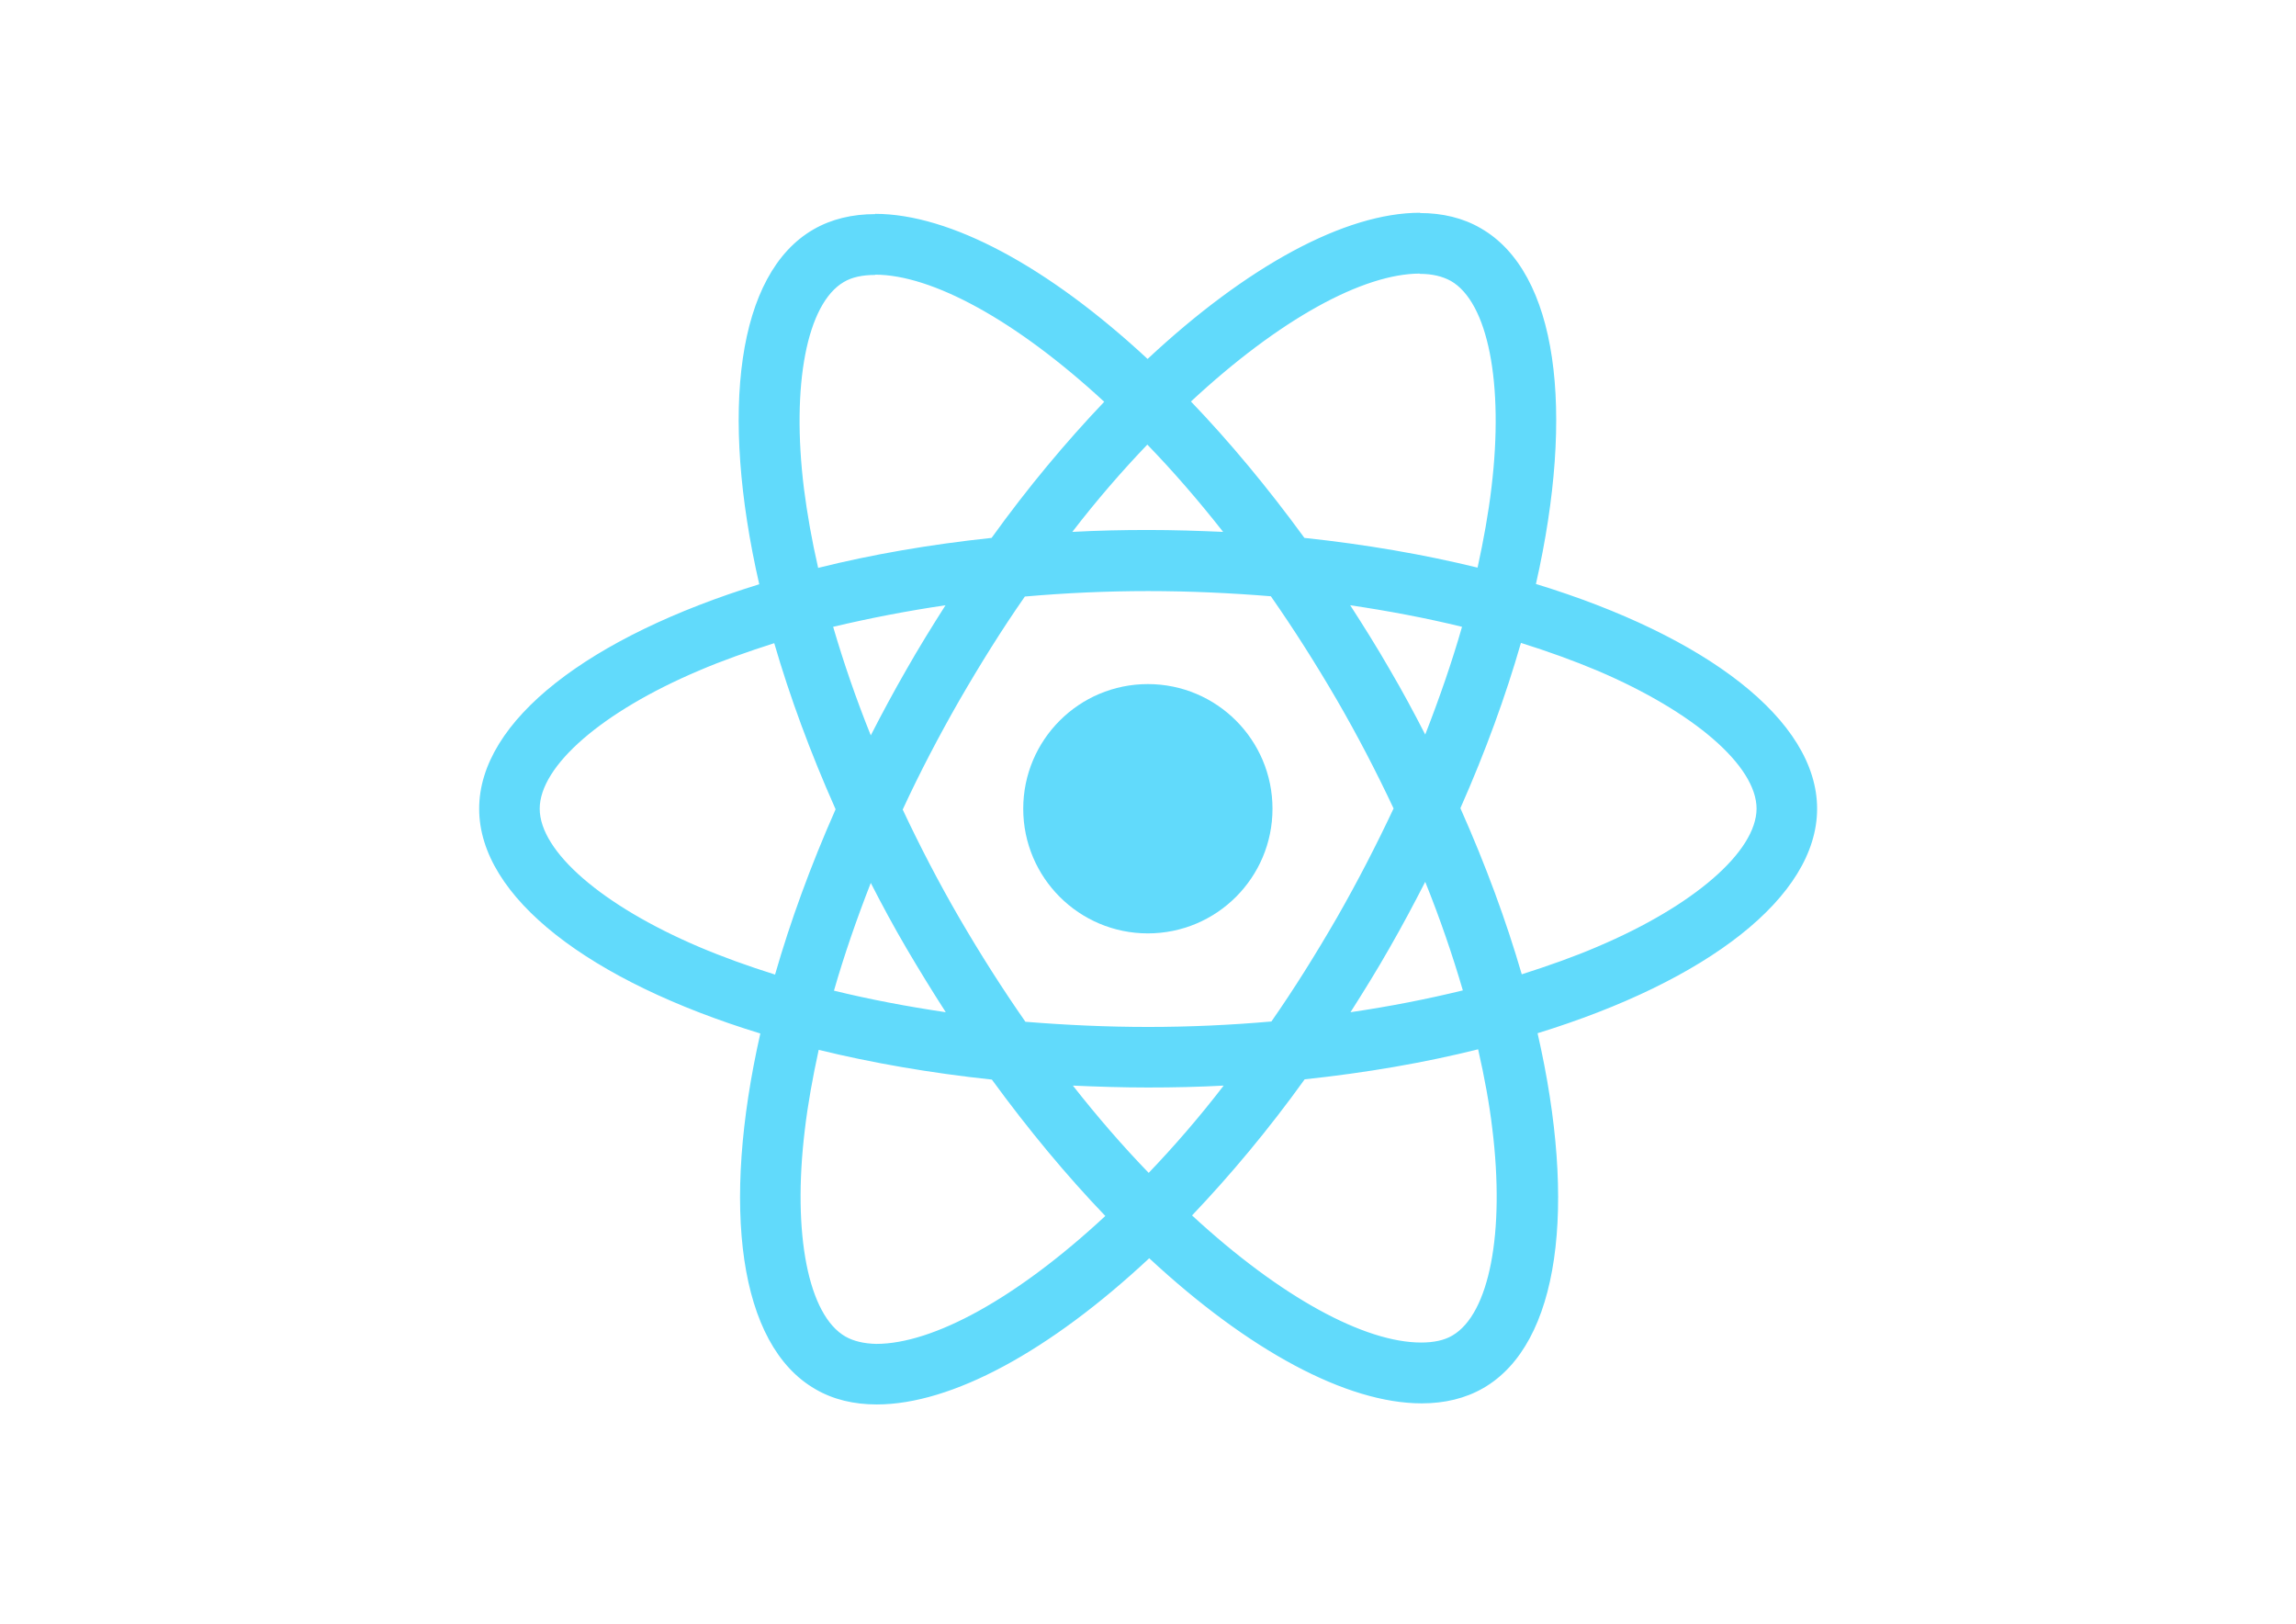
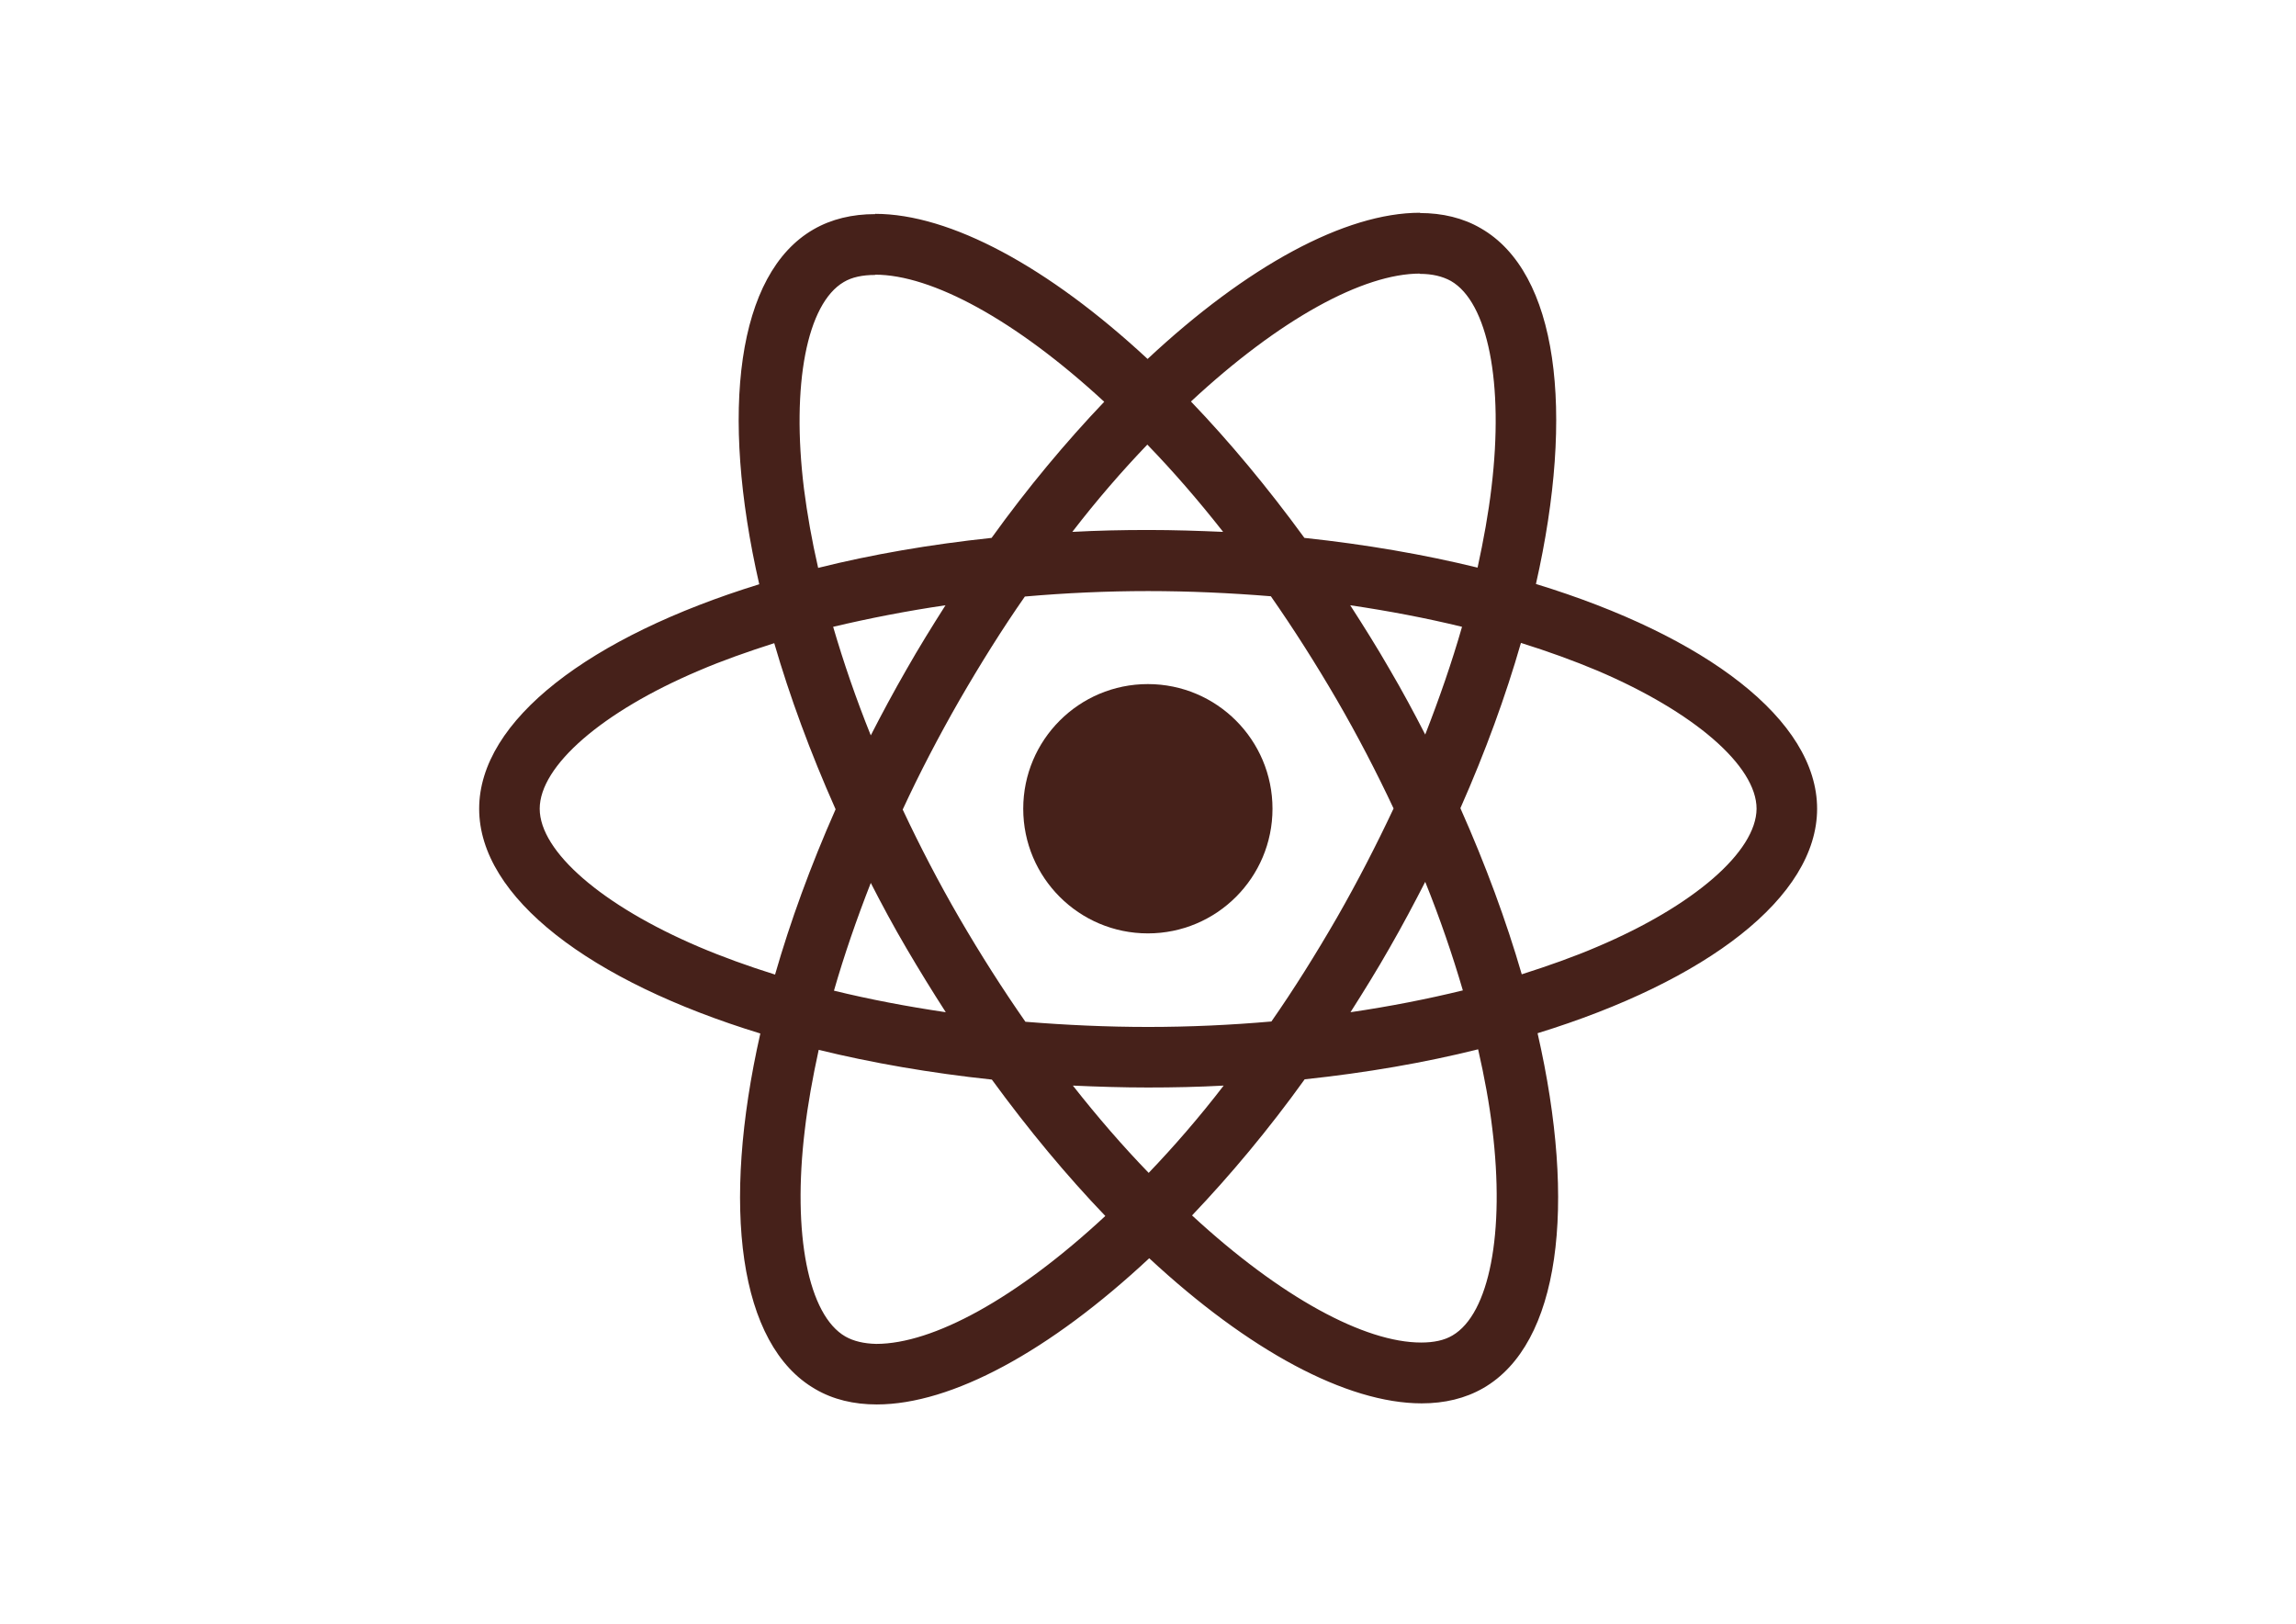
<svg xmlns="http://www.w3.org/2000/svg" viewBox="0 0 841.9 595.3">
-   <g fill="#61DAFB">
+   <g fill="#46211a">
    <path d="M666.3 296.5c0-32.5-40.7-63.3-103.1-82.4 14.4-63.6 8-114.2-20.2-130.4-6.5-3.8-14.1-5.6-22.4-5.6v22.3c4.6 0 8.3.9 11.4 2.6 13.6 7.8 19.5 37.5 14.9 75.7-1.1 9.4-2.9 19.3-5.1 29.4-19.6-4.8-41-8.5-63.5-10.9-13.5-18.5-27.5-35.3-41.6-50 32.6-30.3 63.2-46.9 84-46.9V78c-27.5 0-63.5 19.6-99.9 53.6-36.4-33.8-72.4-53.2-99.9-53.2v22.3c20.7 0 51.4 16.5 84 46.6-14 14.7-28 31.4-41.3 49.9-22.6 2.4-44 6.1-63.6 11-2.3-10-4-19.7-5.2-29-4.7-38.2 1.1-67.9 14.6-75.8 3-1.8 6.9-2.6 11.5-2.6V78.5c-8.4 0-16 1.8-22.6 5.6-28.1 16.2-34.4 66.7-19.9 130.1-62.2 19.2-102.7 49.9-102.7 82.3 0 32.5 40.7 63.3 103.1 82.4-14.4 63.6-8 114.2 20.2 130.4 6.5 3.8 14.1 5.6 22.5 5.6 27.5 0 63.5-19.6 99.9-53.6 36.4 33.8 72.4 53.2 99.9 53.2 8.4 0 16-1.8 22.6-5.6 28.1-16.2 34.4-66.7 19.9-130.1 62-19.1 102.5-49.9 102.5-82.3zm-130.2-66.7c-3.7 12.9-8.3 26.2-13.5 39.5-4.1-8-8.4-16-13.1-24-4.6-8-9.5-15.8-14.4-23.4 14.2 2.1 27.9 4.7 41 7.9zm-45.8 106.5c-7.8 13.5-15.8 26.3-24.1 38.2-14.9 1.3-30 2-45.2 2-15.1 0-30.2-.7-45-1.9-8.3-11.9-16.4-24.6-24.2-38-7.6-13.1-14.5-26.4-20.8-39.8 6.2-13.4 13.2-26.8 20.7-39.9 7.8-13.5 15.8-26.3 24.1-38.2 14.9-1.3 30-2 45.2-2 15.1 0 30.2.7 45 1.9 8.3 11.9 16.4 24.6 24.2 38 7.6 13.1 14.5 26.4 20.8 39.8-6.3 13.4-13.2 26.8-20.7 39.9zm32.3-13c5.4 13.4 10 26.8 13.8 39.8-13.1 3.2-26.9 5.9-41.2 8 4.9-7.7 9.8-15.6 14.4-23.7 4.6-8 8.9-16.1 13-24.1zM421.2 430c-9.3-9.6-18.6-20.3-27.8-32 9 .4 18.2.7 27.5.7 9.4 0 18.7-.2 27.8-.7-9 11.7-18.3 22.4-27.5 32zm-74.4-58.9c-14.2-2.1-27.9-4.7-41-7.9 3.7-12.9 8.3-26.2 13.5-39.5 4.1 8 8.4 16 13.1 24 4.7 8 9.5 15.8 14.4 23.4zM420.7 163c9.3 9.6 18.6 20.3 27.8 32-9-.4-18.2-.7-27.5-.7-9.4 0-18.7.2-27.8.7 9-11.7 18.3-22.4 27.5-32zm-74 58.9c-4.9 7.7-9.8 15.6-14.4 23.7-4.6 8-8.9 16-13 24-5.4-13.4-10-26.8-13.8-39.8 13.1-3.1 26.9-5.8 41.2-7.9zm-90.5 125.2c-35.4-15.1-58.3-34.9-58.3-50.6 0-15.7 22.9-35.6 58.3-50.6 8.6-3.7 18-7 27.7-10.1 5.7 19.6 13.2 40 22.5 60.9-9.2 20.8-16.6 41.1-22.2 60.6-9.9-3.1-19.3-6.5-28-10.2zM310 490c-13.6-7.8-19.5-37.5-14.9-75.7 1.1-9.4 2.9-19.3 5.1-29.4 19.6 4.8 41 8.5 63.5 10.9 13.5 18.5 27.5 35.3 41.6 50-32.6 30.3-63.2 46.9-84 46.9-4.5-.1-8.3-1-11.3-2.7zm237.2-76.2c4.7 38.2-1.1 67.9-14.6 75.8-3 1.8-6.9 2.6-11.5 2.6-20.7 0-51.4-16.5-84-46.6 14-14.7 28-31.4 41.3-49.9 22.6-2.4 44-6.1 63.6-11 2.3 10.1 4.1 19.8 5.2 29.1zm38.5-66.7c-8.6 3.7-18 7-27.7 10.1-5.7-19.6-13.2-40-22.5-60.9 9.2-20.8 16.6-41.1 22.2-60.6 9.9 3.1 19.3 6.5 28.1 10.2 35.4 15.1 58.3 34.9 58.3 50.6-.1 15.7-23 35.6-58.4 50.6zM320.8 78.4z" />
    <circle cx="420.9" cy="296.5" r="45.7" />
    <path d="M520.5 78.1z" />
  </g>
</svg>
